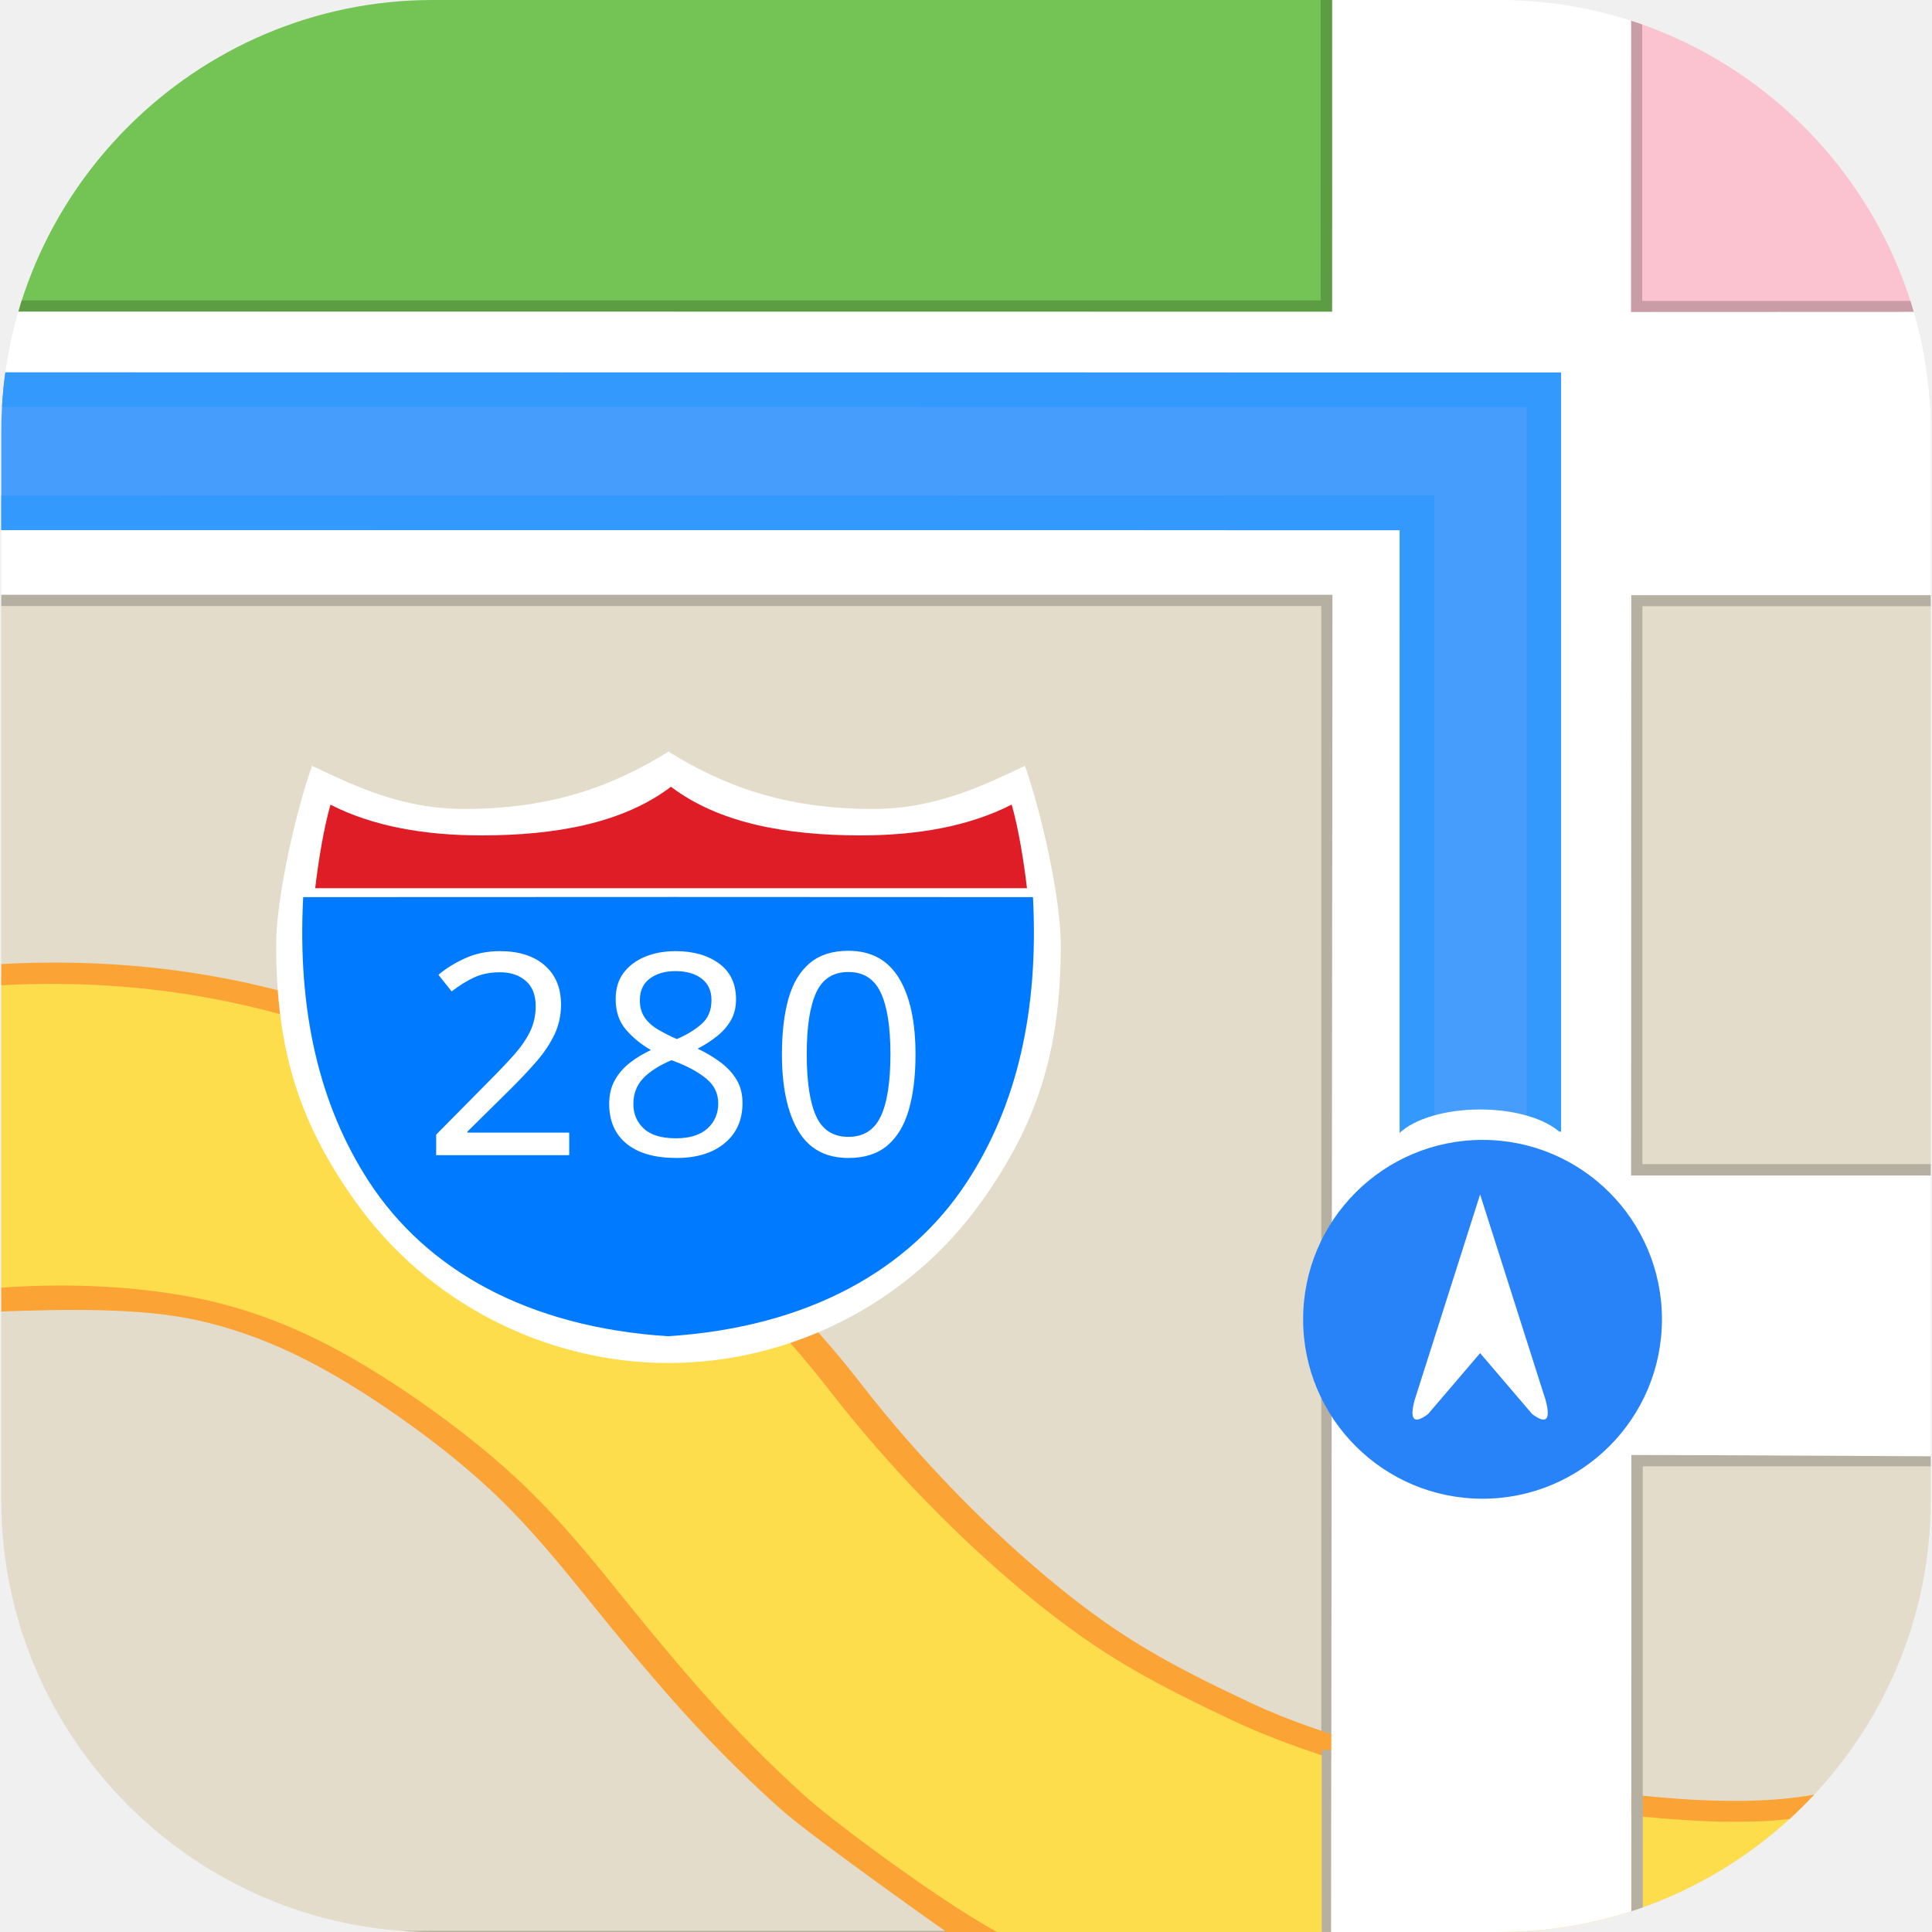
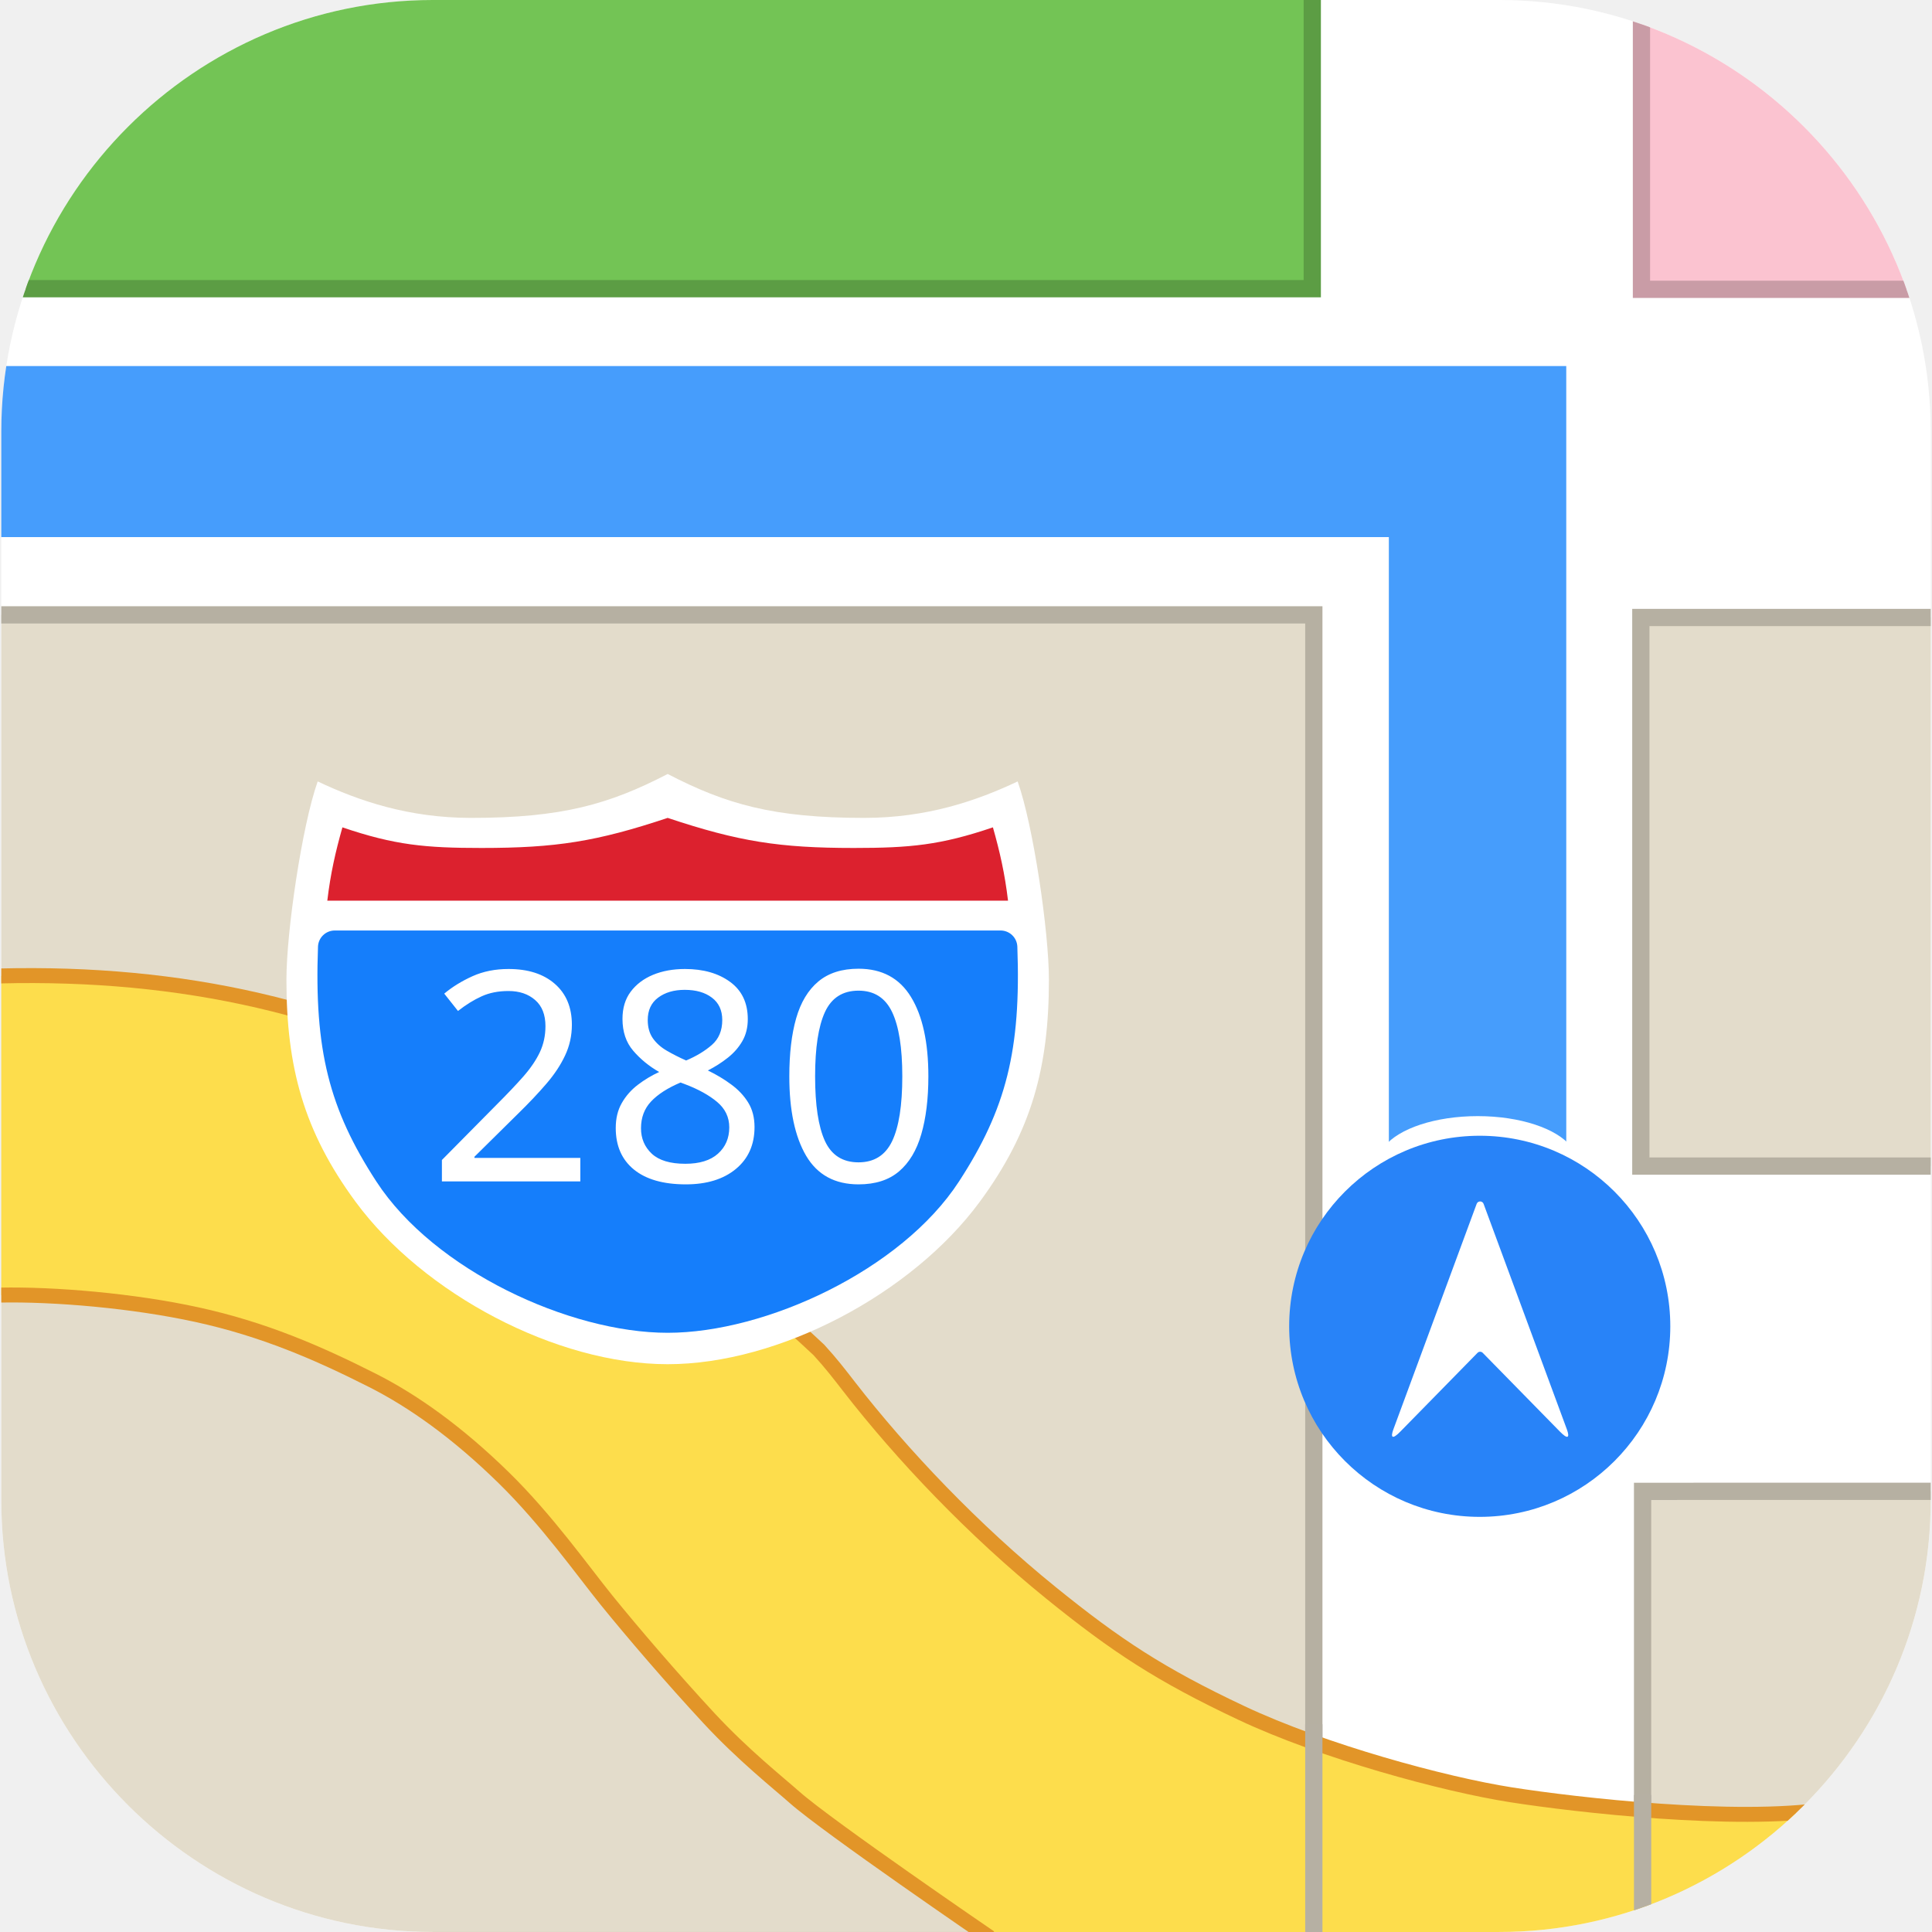
<svg xmlns="http://www.w3.org/2000/svg" xmlns:xlink="http://www.w3.org/1999/xlink" viewBox="0 0 335.84 335.836">
  <defs>
    <path id="a" d="M260.615 335.836H75.225c-41.25 0-75-33.75-75-75V75c0-41.25 33.75-75 75-75h185.39c41.25 0 75 33.75 75 75v185.836c0 41.25-33.75 75-75 75z" />
  </defs>
  <clipPath id="b">
    <use xlink:href="#a" overflow="visible" />
  </clipPath>
-   <path clip-path="url(#b)" fill="#fbc3d0" stroke="#c99ca6" stroke-width="2" stroke-miterlimit="10" d="M284.461 1.788h49.336v51.523h-49.336z" />
-   <path clip-path="url(#b)" fill="#73c455" stroke="#5c9d44" stroke-width="2" stroke-miterlimit="10" d="M0-2.97h230.568v56.182H0z" />
+   <path clip-path="url(#b)" fill="#fff" d="M.002 0h335.836v335.836H.002z" />
  <g clip-path="url(#b)">
-     <path fill="#e3dccb" stroke="#b6b0a2" stroke-width="2" stroke-miterlimit="10" d="M-1.415 104.343h232.09v232.293H-1.415z" />
-     <path fill="#e3dccb" d="M284.505 104.375h52.109v98.983h-52.109z" />
-     <path d="M335.615 105.375l-.001 96.983h-50.109v-96.983h50.11m2-2h-54.11v100.983h54.109v-2l.001-96.983v-2z" fill="#b6b0a2" />
-     <path fill="#e3dccb" stroke="#b6b0a2" stroke-width="2" stroke-miterlimit="10" d="M337.388 333.501l-52.825-.353v-79.255l53.149-.003z" />
+     <path fill="#fbc3d0" d="M285.335-1.5h52.005v51.792h-52.005z" />
+     <path d="M335.84 0v48.791h-49.005V0h49.005m3-3h-55.005v54.791h55.005V-3z" fill="#c99ca6" />
  </g>
-   <path d="M317.375 314.549c-15.779 2.334-43.183-.752-54.734-2.565-11.651-1.828-32.67-7.541-46.83-14.211s-22.612-11.252-33.919-20.406c-13.466-10.901-25.905-24.163-35.113-36.035-16.939-21.84-39.208-39.392-61.341-51.774-25.698-14.376-53.702-21.683-85.498-19.91v55.499c.096-.005.187-.004.284-.011 11.161-.828 23.264-.465 34.416 1.972 11.528 2.52 21.012 7.357 30.06 13.095 4.725 2.996 14.205 9.416 22.574 17.21 7.658 7.132 14.242 15.556 18.345 20.623 4.46 5.507 11.143 13.649 17.602 20.617 5.978 6.449 11.802 11.849 14.556 14.295 5.73 5.089 31.635 24.096 31.635 24.096l127.801-.288 20.162-22.207z" clip-path="url(#b)" fill="#fddd4c" />
-   <g clip-path="url(#b)" fill="#fba335">
-     <path d="M176.893 337.536c-8.2-3.14-30.99-20.03-36.51-24.93-1.7-1.52-7.76-7-14.31-14.06-6.36-6.86-13-14.95-17.45-20.44l-1.24-1.54c-4.12-5.11-10.33-12.83-17.44-19.44-9.01-8.39-19.14-15.11-23.08-17.61-7.56-4.79-17.92-10.66-31.19-13.56-10.44-2.28-23-3.04-35.73-2.1v4.133c11.72-.43 24.45-.66 34.23 1.48 12.2 2.67 21.87 8.15 28.94 12.63 3.77 2.4 13.48 8.83 22.06 16.82 6.74 6.27 12.77 13.76 16.76 18.71l1.25 1.55c4.51 5.57 11.26 13.78 17.76 20.8 6.76 7.29 13.03 12.97 14.8 14.53 5.81 5.16 29.9 22.12 30.92 22.84 0-.001 18.43 3.327 10.23.187zM317.383 311.542c-16.71 3.858-42.585-.681-54.004-2.473-13.786-2.163-32.936-6.921-45.882-13.02-14.145-6.663-22.296-11.126-33.208-19.96-12.211-9.885-24.48-22.479-34.549-35.46-20.131-25.955-45.044-42.975-62.397-52.683-27.591-15.435-56.184-22.097-87.402-20.35v3.687c29.861-1.661 57.589 4.805 83.984 19.572 16.787 9.391 40.873 25.838 60.284 50.864 10.389 13.394 23.059 26.396 35.676 36.61 11.475 9.288 19.956 13.938 34.629 20.851 13.696 6.452 33.502 11.639 47.78 13.604 11.845 1.63 40.664 6.505 55.739 2.09l-.65-3.332z" />
+   <g clip-path="url(#b)">
+     <path fill="#73c455" d="M-1.5-1.5h229.612v51.685H-1.5z" />
+     <path d="M226.612 0v48.685H0V0h226.612m3-3H-3v54.685h232.612V-3z" fill="#5c9d44" />
+   </g>
+   <g clip-path="url(#b)">
+     <path fill="#e3dccb" d="M-1.275 106.881h229.657v230.455H-1.275z" />
+     <path d="M226.882 108.381v227.454H.225V108.381h226.657m3-3H-2.775v233.454h232.657V105.381z" fill="#b6b0a2" />
+     <path fill="#e3dccb" d="M285.227 107.339h52.111v95.362h-52.111z" />
+     <path d="M335.838 108.839v92.362h-49.111v-92.362h49.111m3-3h-55.111v98.362h55.111v-98.362z" fill="#b6b0a2" />
+     <g>
+       <path fill="#e3dccb" d="M285.532 337.336v-78.094l53.685-.003-.32 78.097z" />
+       <path d="M337.712 260.739l-.309 75.096h-50.371v-75.093l50.68-.003m3.012-3h-3.013l-50.68.003h-3v81.093h56.359l.012-2.988.309-75.097.013-3.011z" fill="#b6b0a2" />
+     </g>
+   </g>
+   <path d="M317.375 314.549c-15.779 2.334-43.183-.752-54.734-2.565-11.651-1.828-32.67-7.541-46.83-14.211s-21.817-11.733-33.124-20.886c-13.466-10.901-25.889-23.984-35.097-35.856-16.939-21.84-40.019-39.091-62.151-51.472-25.698-14.376-53.774-20.696-85.498-19.91v55.499c.096-.005.186-.009.284-.011 9.473-.182 22.866.954 34.017 3.392 11.528 2.52 20.952 6.593 30.513 11.428 6.967 3.522 14.645 8.925 22.816 16.926 7.501 7.344 13.765 16.218 17.868 21.285 4.46 5.507 11.324 13.519 17.783 20.487 5.978 6.449 12.103 11.298 14.857 13.744 5.73 5.089 32.539 23.438 32.539 23.438h126.797l19.96-21.288z" clip-path="url(#b)" fill="#fddd4c" />
+   <g clip-path="url(#b)" fill="none" stroke="#e29528" stroke-width="2.6" stroke-miterlimit="10">
+     <path d="M172.075 336.809s-28.265-19.322-33.995-24.411c-2.754-2.446-8.879-7.295-14.857-13.744-6.459-6.968-13.322-14.98-17.782-20.487-4.103-5.067-10.367-13.941-17.868-21.285-8.172-8-15.85-13.403-22.816-16.926-9.561-4.834-18.985-8.908-30.513-11.428-11.153-2.437-24.771-3.585-34.244-3.403M-.054 169.651c31.725-.786 59.801 5.535 85.498 19.91 19.925 11.146 54.742 42.993 56.89 45.086 2.112 2.304 3.571 4.207 5.261 6.386 9.208 11.872 21.63 24.955 35.097 35.856 11.307 9.153 18.964 14.215 33.124 20.886s35.179 12.383 46.83 14.211c11.551 1.812 38.956 4.899 54.734 2.565" />
  </g>
  <g clip-path="url(#b)" fill="#b6b0a3">
-     <path d="M229.757 304.211h1.666v31.624h-1.666zM283.585 312.008h1.978v20.438h-1.978z" />
+     <path d="M226.882 299.72h2.999v36.116h-2.999zM284.033 312.033h3v20.453h-3z" />
  </g>
-   <path clip-path="url(#b)" fill="#fff" d="M283.556 340.355l.025-87.464 58.966.287v-48.813h-59.032l.041-100.907h58.991l-2.751-49.248-56.278.023.029-57.621-51.917-3.414-.047 61.012-231.914-.029v49.193l231.962.006-.247 238.97z" />
-   <path clip-path="url(#b)" fill="#469dfc" d="M271.366 196.708l-.003-131.958L.228 64.735l-.08 27.416 243.174.01.003 104.829z" />
-   <g clip-path="url(#b)" fill="#3499fc">
-     <path d="M271.363 64.75L-.431 64.729v6l265.794.013v125.935h6z" />
-     <path d="M249.321 86.098L.145 86.146v6l243.177.015v104.911h6z" />
-   </g>
-   <path d="M271.941 197.639c-2.229-2.79-7.94-4.779-14.652-4.779-6.713 0-12.423 1.989-14.652 4.779h29.304z" clip-path="url(#b)" fill="#fff" />
-   <circle cx="257.71" cy="229.336" r="31.187" clip-path="url(#b)" fill="#2883f8" />
-   <path d="M268.675 243.387l-11.385-35.749-.001 14.299-.001-14.299-11.385 35.749c-.82 3.038-.393 4.472 2.335 2.42l9.051-10.593 9.051 10.593c2.728 2.052 3.156.618 2.335-2.42zM178.161 133.119c-7.068 3.346-15.447 7.502-26.383 7.502-15.776 0-26.298-4.239-35.497-9.911v-.098l-.014.008-.014-.008v.017l-.053.032-.053-.032v-.017l-.014.008-.014-.008v.098c-9.199 5.672-19.721 9.911-35.497 9.911-10.936 0-19.315-4.156-26.383-7.502-2.731 7.69-6.232 22.813-6.232 31.157 0 18.678 4.215 31.178 13.794 44.618 12.512 17.555 32.955 27.991 54.319 28.044v.003h.028l.053-.001.053.001h.028v-.003c21.364-.053 41.807-10.488 54.319-28.044 9.578-13.44 13.794-25.94 13.794-44.618-.001-8.344-3.503-23.467-6.234-31.157z" clip-path="url(#b)" fill="#fff" />
+   <path clip-path="url(#b)" fill="#469dfc" d="M272.266 198.59l-.003-134.955H.228l-.08 29.726h241.274l.003 105.229z" />
+   <path d="M273.05 199.241c-2.461-3.05-8.765-5.225-16.177-5.225-7.411 0-13.715 2.174-16.177 5.225h32.354z" clip-path="url(#b)" fill="#fff" />
+   <circle cx="257.223" cy="230.552" r="33.125" clip-path="url(#b)" fill="#2883f8" />
+   <path d="M272.374 248.478c-.441-1.204-11.728-31.758-14.482-39.212a.64.64 0 0 0-1.203 0c-2.754 7.454-14.041 38.008-14.482 39.212-.502 1.372-.234 1.872 1.248.341 1.312-1.356 11.14-11.37 13.381-13.653a.632.632 0 0 1 .909 0 7892.67 7892.67 0 0 1 13.381 13.654c1.482 1.531 1.751 1.03 1.248-.342zM176.898 135.836c-7.068 3.346-15.742 6.339-26.677 6.339-15.776 0-24.001-2.372-34.16-7.633-10.159 5.261-18.384 7.633-34.16 7.633-10.936 0-19.609-2.993-26.677-6.339-2.731 7.69-5.434 26.129-5.434 34.473 0 15.182 2.992 26.326 12.01 38.584 11.813 16.057 34.942 28.246 54.261 28.246s42.447-12.189 54.261-28.246c9.018-12.258 12.01-23.403 12.01-38.584 0-8.343-2.703-26.783-5.434-34.473z" clip-path="url(#b)" fill="#fff" />
+   <path d="M176.845 164.562a2.917 2.917 0 0 0-2.908-2.813H58.185a2.918 2.918 0 0 0-2.908 2.813c-.657 17.942 1.931 28.203 10.152 40.831 10.032 15.408 33.582 26.287 50.631 26.287s40.6-10.879 50.631-26.287c8.223-12.628 10.811-22.889 10.154-40.831z" clip-path="url(#b)" fill="#157efb" />
+   <path d="M172.599 143.819c-9.097 3.093-14.418 3.583-24.176 3.583-12.947 0-20.012-1.111-32.362-5.227-12.35 4.116-19.415 5.227-32.362 5.227-9.757 0-15.079-.49-24.176-3.583-1.205 4.251-2.069 8.043-2.627 12.743h118.329c-.557-4.699-1.421-8.492-2.626-12.743z" clip-path="url(#b)" fill="#dc212e" />
  <g clip-path="url(#b)">
-     <path d="M179.563 155.948l-63.43-.025v.001l-63.43.024c-1.033 19.712 2.785 36.171 11.426 49.443 10.032 15.408 27.702 25.324 52.003 26.887v-.001c24.301-1.563 41.972-11.479 52.003-26.887 8.643-13.271 12.461-29.73 11.428-49.442z" fill="#007aff" />
-   </g>
-   <g clip-path="url(#b)">
-     <path d="M149.598 145.217c-12.947 0-24.631-2.135-32.963-8.452-8.332 6.317-20.016 8.452-32.963 8.452-9.757 0-18.795-1.538-26.226-5.342-1.205 4.251-2.097 9.819-2.654 14.519h123.729c-.558-4.707-1.452-10.281-2.66-14.537-7.44 3.815-16.49 5.36-26.263 5.36z" fill="#de1d26" />
-   </g>
-   <g clip-path="url(#b)">
-     <text transform="translate(73.463 200.807)" fill="#fff" font-family="HelveticaNeue-Medium" font-size="49" letter-spacing="2">280</text>
+     <text transform="translate(74.363 205.362)" fill="#fff" font-family="HelveticaNeue-Medium" font-size="51" letter-spacing="1">280</text>
  </g>
</svg>
